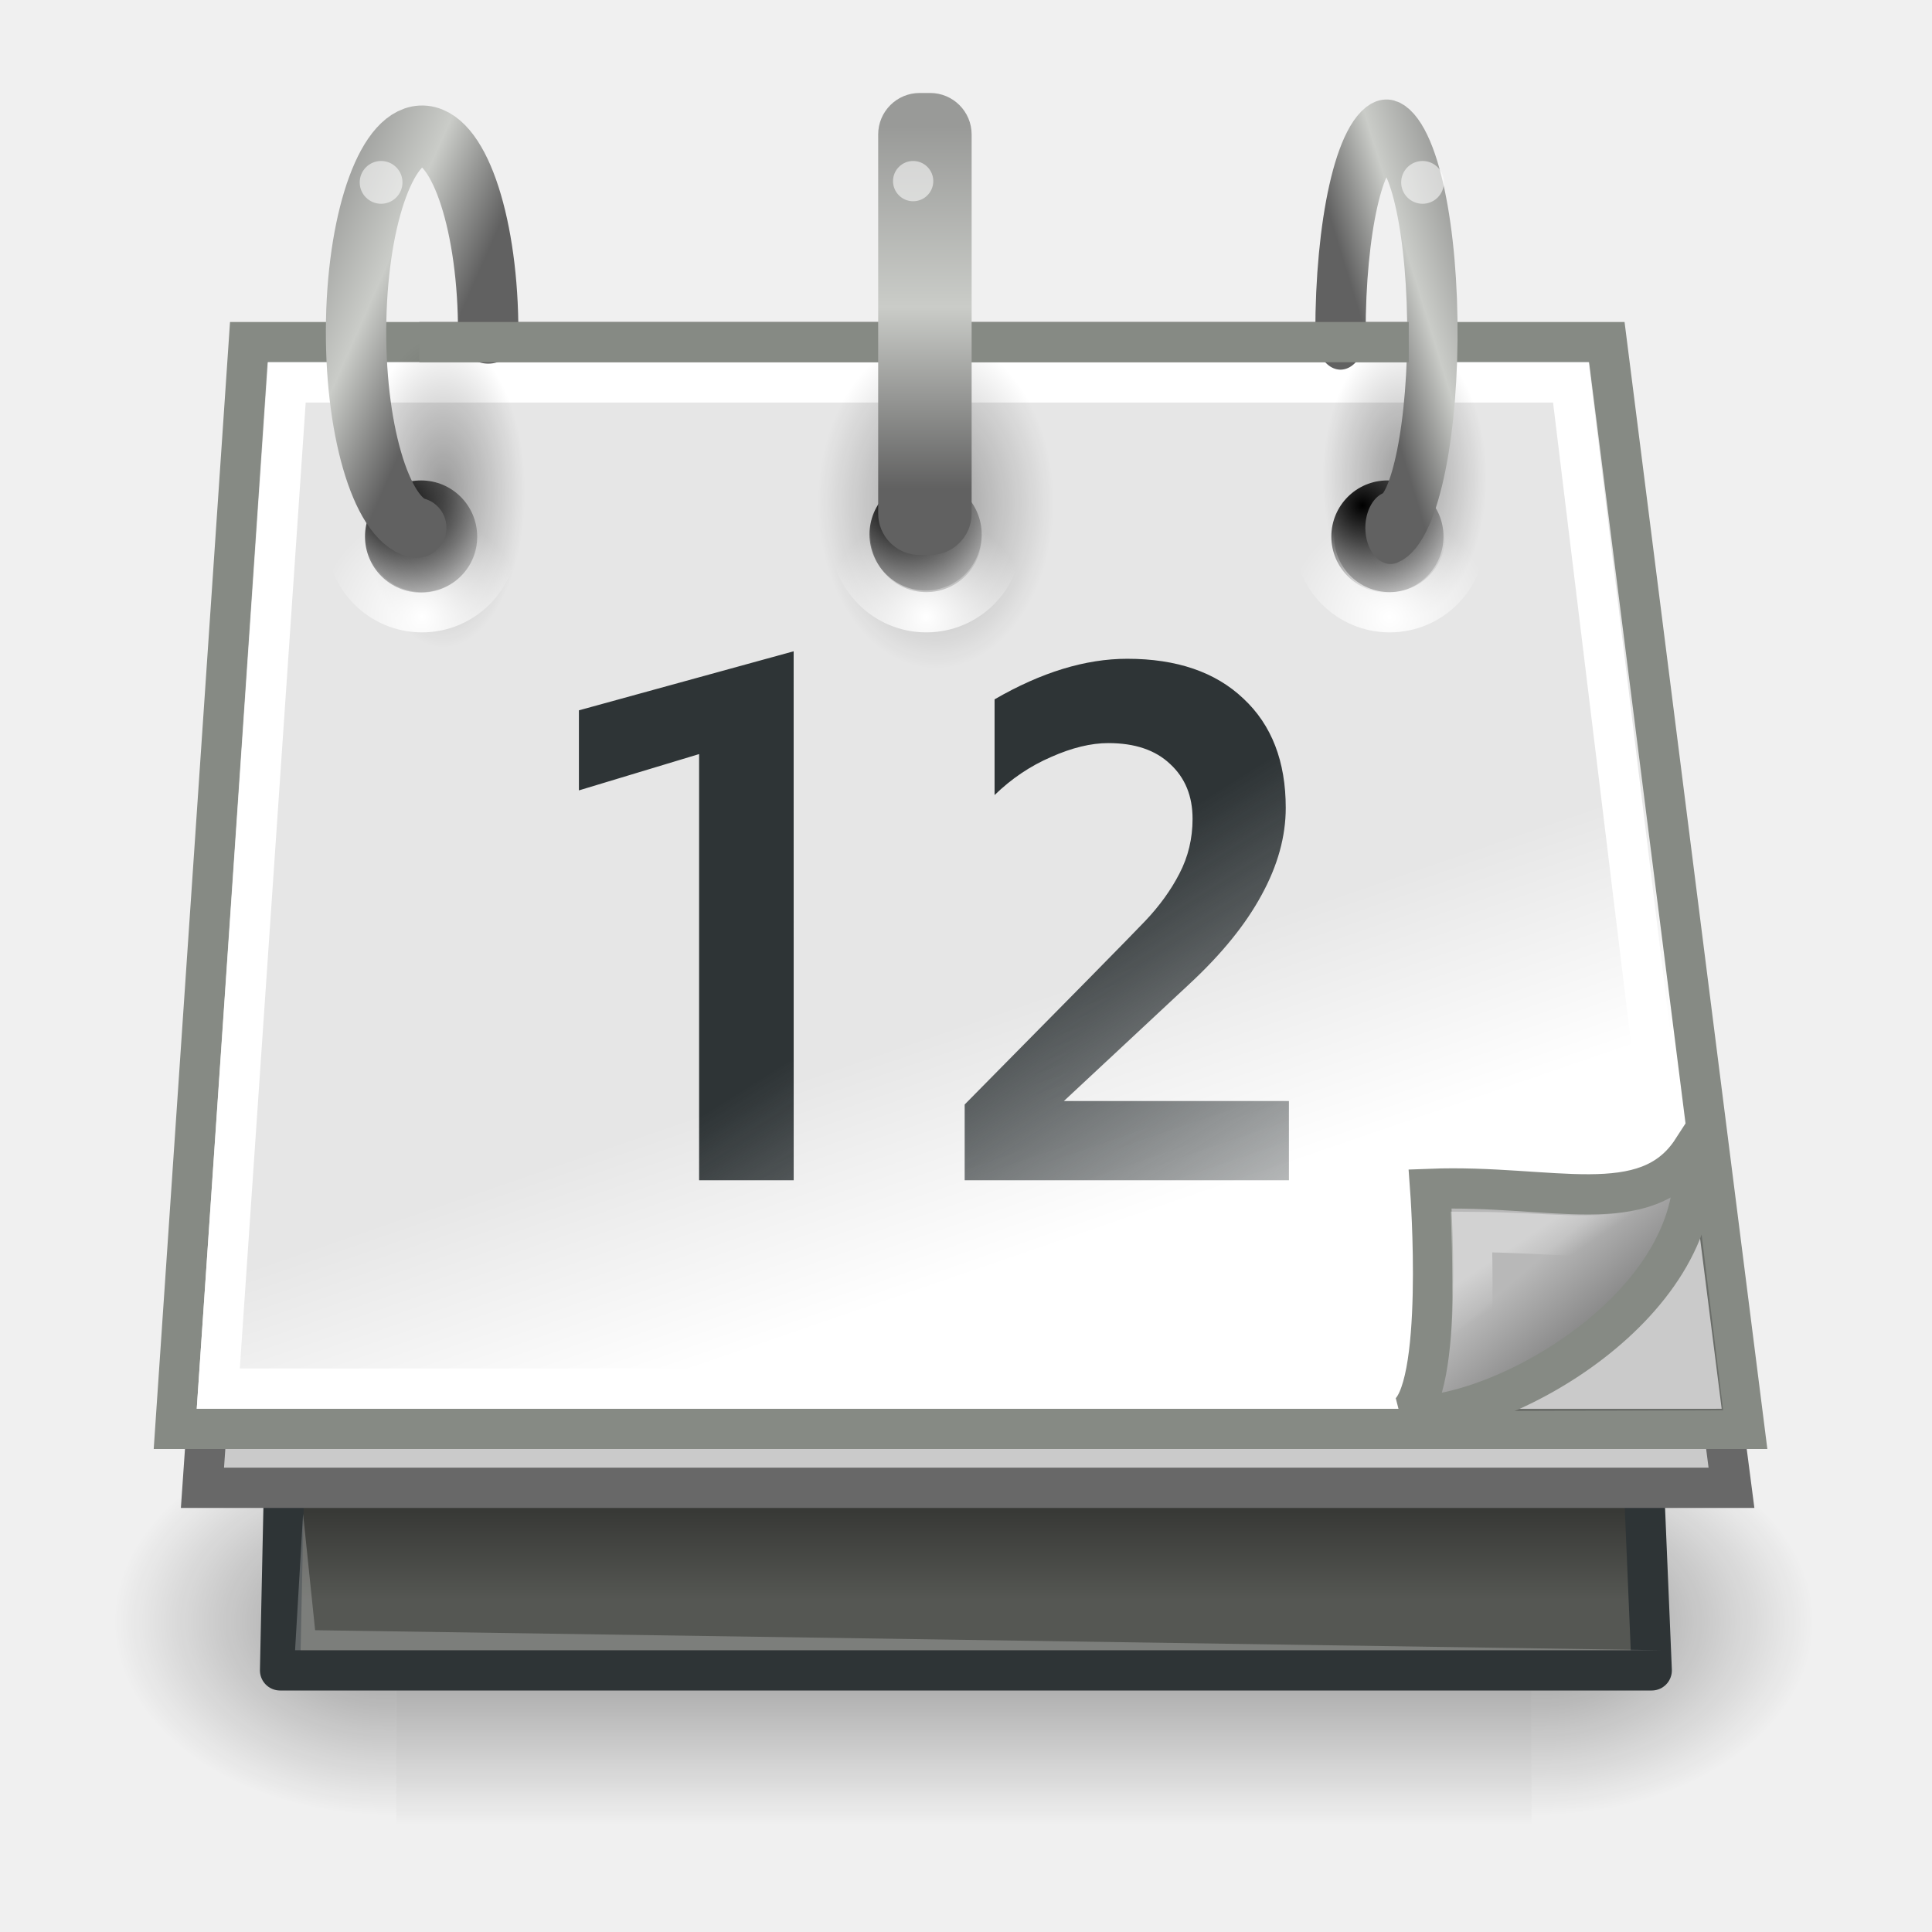
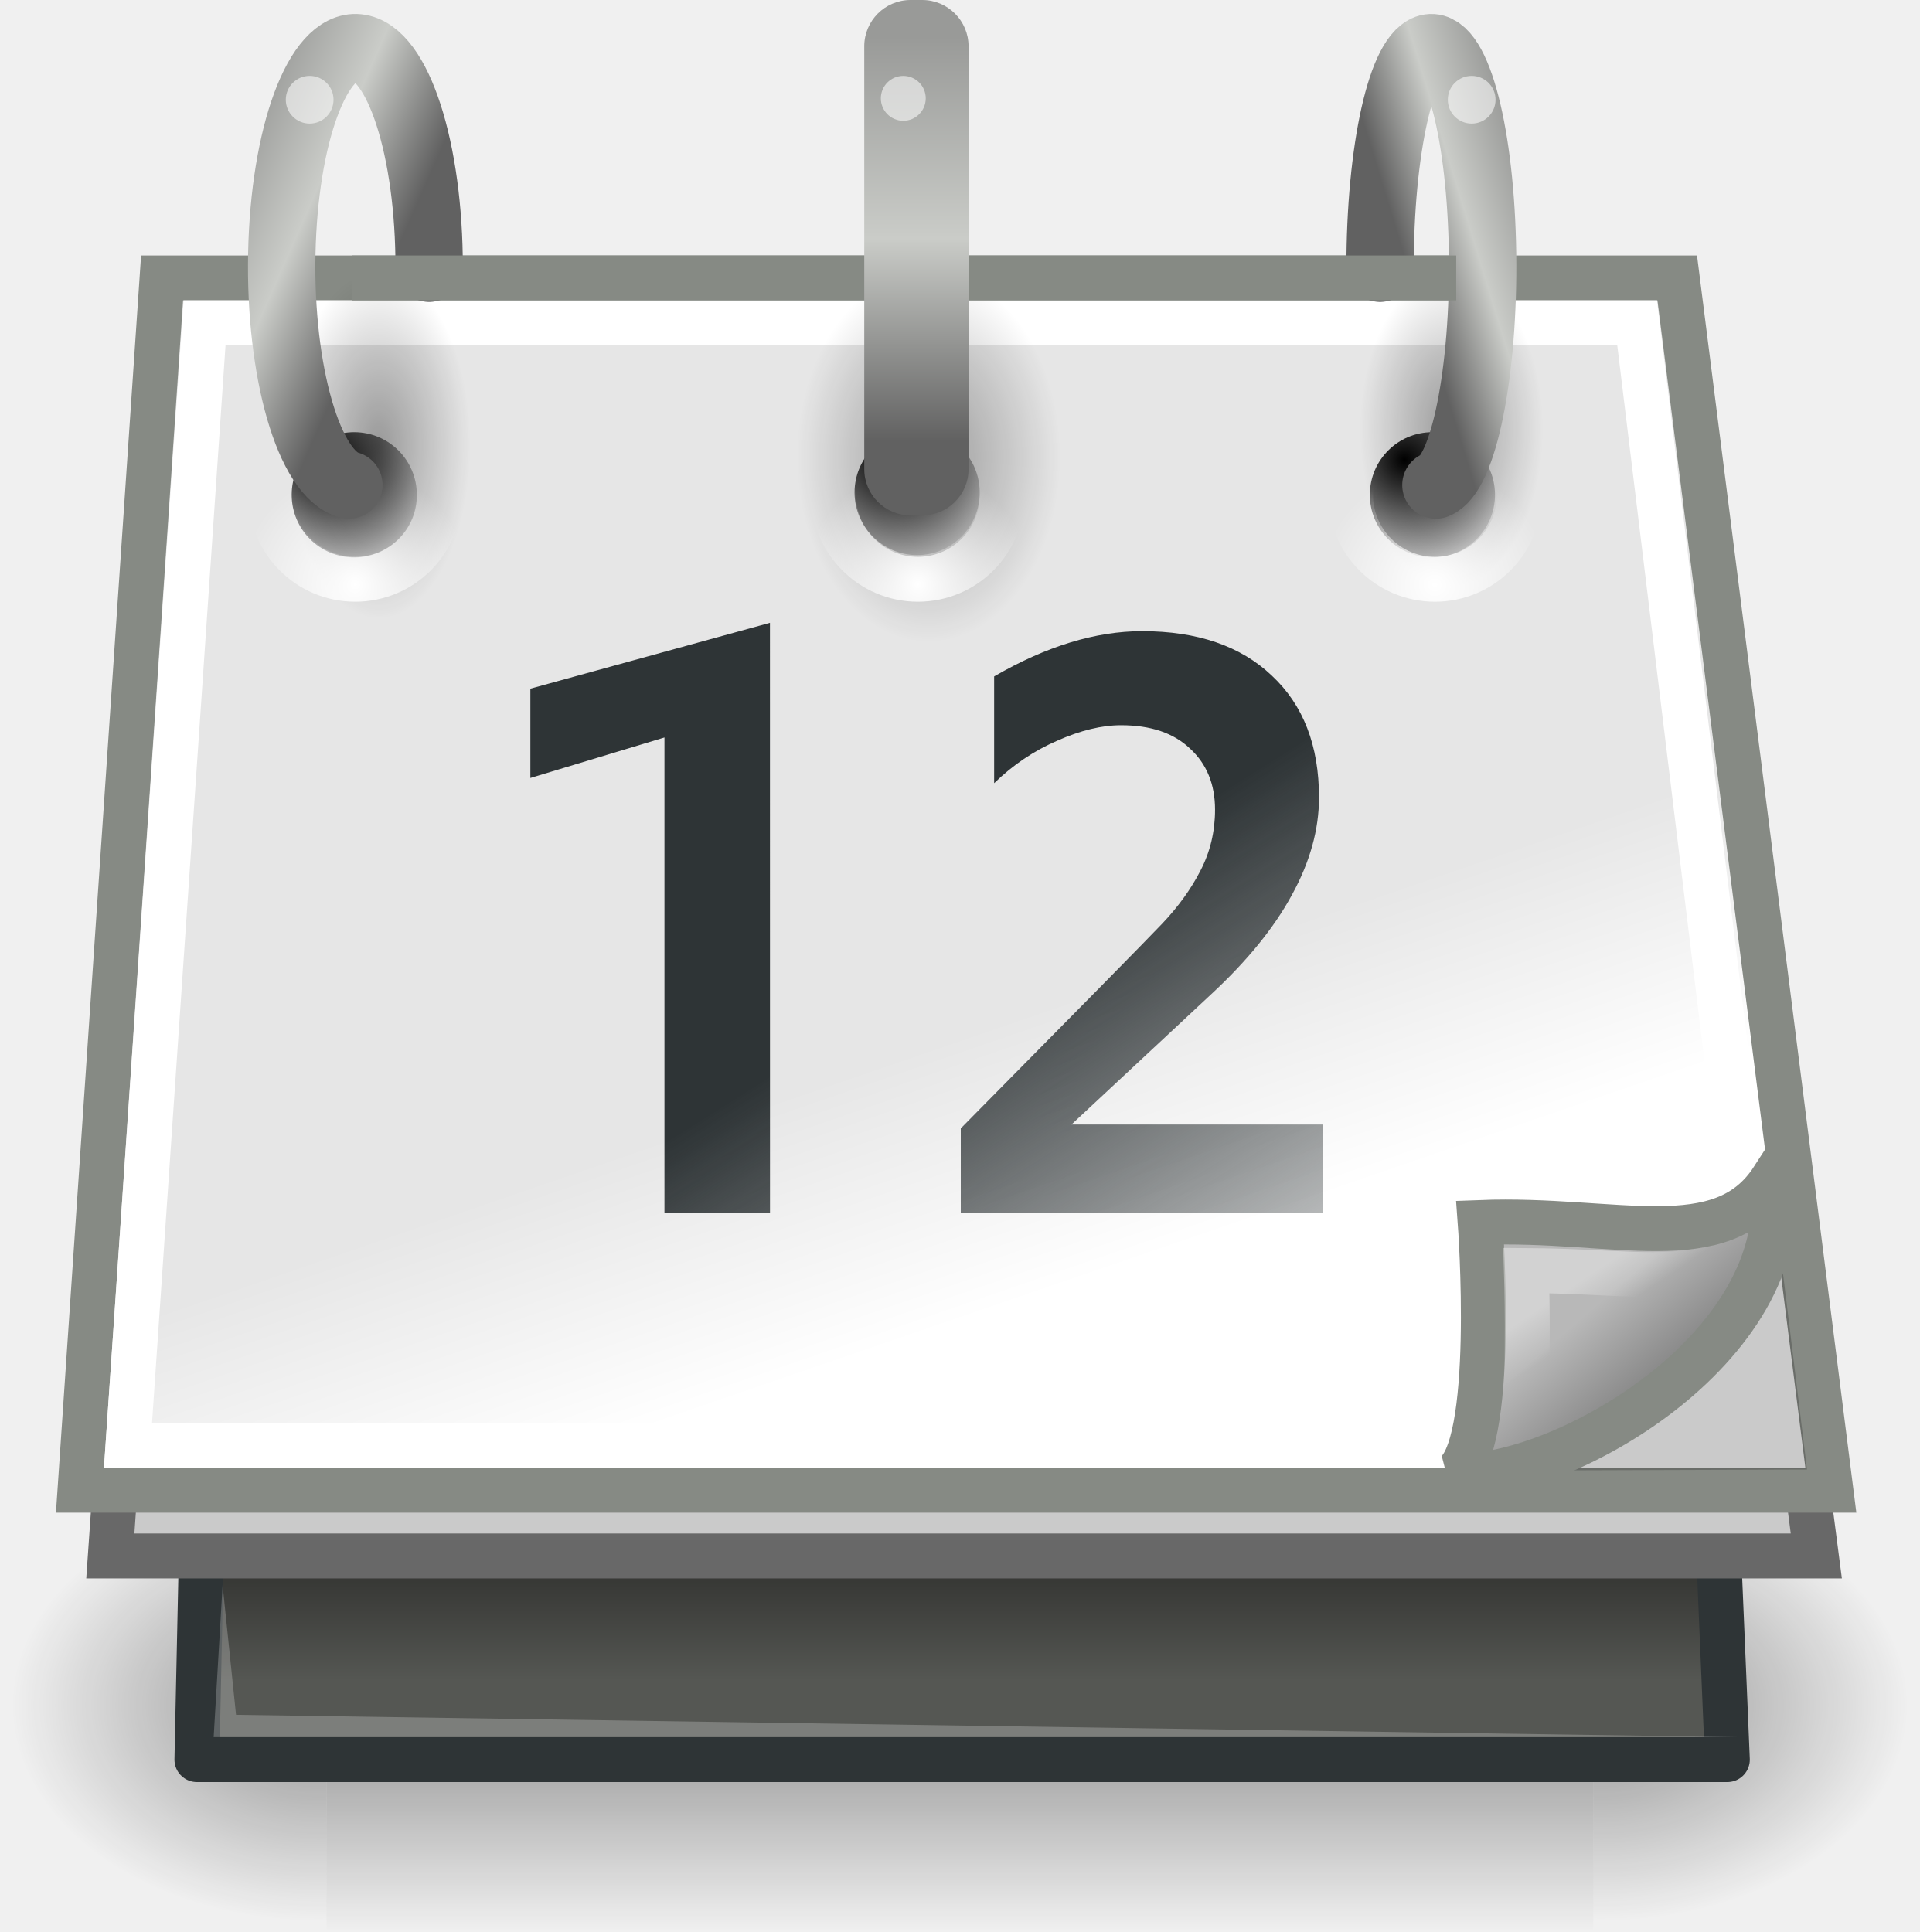
- <svg xmlns="http://www.w3.org/2000/svg" xmlns:xlink="http://www.w3.org/1999/xlink" height="48" width="48">
-   <radialGradient id="a" cx="605.714" cy="486.648" gradientTransform="matrix(-2.774389 0 0 1.969706 112.7623 -872.8854)" gradientUnits="userSpaceOnUse" r="117.143" xlink:href="#b" />
-   <linearGradient id="b">
+ <svg xmlns="http://www.w3.org/2000/svg" xmlns:xlink="http://www.w3.org/1999/xlink" height="43.029" width="42.75">
+   <radialGradient id="a" cx="13.833" cy="17.904" gradientTransform="matrix(1 0 0 2.02439 0 -18.34044)" gradientUnits="userSpaceOnUse" r="1.812" xlink:href="#h" />
+   <radialGradient id="b" cx="12.993" cy="18.4" gradientTransform="matrix(1.1813 0 0 1.182048 -7.437867 -8.732645)" gradientUnits="userSpaceOnUse" r="2.162" xlink:href="#k" />
+   <radialGradient id="c" cx="12.286" cy="15.827" gradientTransform="matrix(.875764 0 0 .876359 -3.490113 -3.624426)" gradientUnits="userSpaceOnUse" r="3.094" xlink:href="#h" />
+   <radialGradient id="d" cx="12.286" cy="15.827" gradientTransform="matrix(.875764 0 0 .876359 20.51819 -3.624426)" gradientUnits="userSpaceOnUse" r="3.094" xlink:href="#h" />
+   <linearGradient id="e" gradientTransform="matrix(-.783152 0 0 1.126747 43.25969 -7.50977)" gradientUnits="userSpaceOnUse" x1="10.998" x2="14.54" xlink:href="#n" y1="11.929" y2="13.486" />
+   <radialGradient id="f" cx="12.993" cy="18.4" gradientTransform="matrix(1.1813 0 0 1.182048 5.091181 -8.732645)" gradientUnits="userSpaceOnUse" r="2.162" xlink:href="#k" />
+   <radialGradient id="g" cx="605.714" cy="486.648" gradientTransform="matrix(-2.774389 0 0 1.969706 112.7623 -872.8854)" gradientUnits="userSpaceOnUse" r="117.143" xlink:href="#h" />
+   <linearGradient id="h">
    <stop offset="0" />
    <stop offset="1" stop-opacity="0" />
  </linearGradient>
-   <radialGradient id="c" cx="605.714" cy="486.648" gradientTransform="matrix(2.774389 0 0 1.969706 -1891.633 -872.8854)" gradientUnits="userSpaceOnUse" r="117.143" xlink:href="#b" />
-   <linearGradient id="d" gradientTransform="matrix(2.774389 0 0 1.969706 -1892.179 -872.8854)" gradientUnits="userSpaceOnUse" x1="302.857" x2="302.857" y1="366.648" y2="609.505">
+   <radialGradient id="i" cx="605.714" cy="486.648" gradientTransform="matrix(2.774389 0 0 1.969706 -1891.633 -872.8854)" gradientUnits="userSpaceOnUse" r="117.143" xlink:href="#h" />
+   <linearGradient id="j" gradientTransform="matrix(2.774389 0 0 1.969706 -1892.179 -872.8854)" gradientUnits="userSpaceOnUse" x1="302.857" x2="302.857" y1="366.648" y2="609.505">
    <stop offset="0" stop-opacity="0" />
    <stop offset=".5" />
    <stop offset="1" stop-opacity="0" />
  </linearGradient>
-   <linearGradient id="e">
+   <linearGradient id="k">
    <stop offset="0" stop-color="#fff" />
    <stop offset="1" stop-color="#fff" stop-opacity="0" />
  </linearGradient>
-   <linearGradient id="f" gradientTransform="matrix(.734574 0 0 .73094 13.14657 3.97815)" gradientUnits="userSpaceOnUse" x1="35.997" x2="33.665" y1="40.458" y2="37.771">
+   <linearGradient id="l" gradientTransform="matrix(.734574 0 0 .73094 10.57335 1.667994)" gradientUnits="userSpaceOnUse" x1="35.997" x2="33.665" y1="40.458" y2="37.771">
    <stop offset="0" stop-color="#7c7c7c" />
    <stop offset="1" stop-color="#b8b8b8" />
  </linearGradient>
-   <linearGradient id="g" gradientTransform="matrix(.734574 0 0 .73094 13.35394 3.76021)" gradientUnits="userSpaceOnUse" x1="33.396" x2="34.17" xlink:href="#e" y1="36.921" y2="38.07" />
-   <linearGradient id="h">
+   <linearGradient id="m" gradientTransform="matrix(.734574 0 0 .73094 10.78072 1.450054)" gradientUnits="userSpaceOnUse" x1="33.396" x2="34.17" xlink:href="#k" y1="36.921" y2="38.07" />
+   <linearGradient id="n">
    <stop offset="0" stop-color="#999a98" />
    <stop offset=".5" stop-color="#caccc8" />
    <stop offset="1" stop-color="#616161" />
  </linearGradient>
-   <linearGradient id="i" gradientTransform="matrix(1.125982 0 0 1.272791 -4.167995 -7.706526)" gradientUnits="userSpaceOnUse" x1="37.271" x2="35.872" y1="27.273" y2="22.674">
+   <linearGradient id="o" gradientTransform="matrix(1.125982 0 0 1.272791 -4.167995 -7.706526)" gradientUnits="userSpaceOnUse" x1="37.271" x2="35.872" y1="27.273" y2="22.674">
    <stop offset="0" stop-color="#fff" />
    <stop offset="1" stop-color="#e6e6e6" />
  </linearGradient>
-   <radialGradient id="j" cx="12.286" cy="15.827" gradientUnits="userSpaceOnUse" r="3.094" xlink:href="#b" />
-   <linearGradient id="k" gradientUnits="userSpaceOnUse" x1="10.998" x2="14.54" xlink:href="#h" y1="11.929" y2="13.486" />
-   <linearGradient id="l" gradientTransform="matrix(1.125982 0 0 1.126747 -4.079607 -5.365805)" gradientUnits="userSpaceOnUse" x1="24.031" x2="24.031" xlink:href="#h" y1="7.531" y2="15.531" />
-   <radialGradient id="m" cx="13.833" cy="17.904" gradientTransform="matrix(1 0 0 2.02439 0 -18.34044)" gradientUnits="userSpaceOnUse" r="1.812" xlink:href="#b" />
-   <linearGradient id="n" gradientUnits="userSpaceOnUse" x1="23.204" x2="30.742" y1="24.078" y2="36.054">
+   <radialGradient id="p" cx="12.286" cy="15.827" gradientTransform="matrix(.875764 0 0 .876359 9.044196 -3.676882)" gradientUnits="userSpaceOnUse" r="3.094" xlink:href="#h" />
+   <linearGradient id="q" gradientTransform="matrix(1.125982 0 0 1.126747 -8.457429 -7.50977)" gradientUnits="userSpaceOnUse" x1="10.998" x2="14.54" xlink:href="#n" y1="11.929" y2="13.486" />
+   <linearGradient id="r" gradientTransform="matrix(1.125982 0 0 1.126747 -6.652831 -7.675961)" gradientUnits="userSpaceOnUse" x1="24.031" x2="24.031" xlink:href="#n" y1="7.531" y2="15.531" />
+   <linearGradient id="s" gradientUnits="userSpaceOnUse" x1="20.63" x2="28.168" y1="21.768" y2="33.744">
    <stop offset="0" stop-color="#2e3436" />
    <stop offset="1" stop-color="#2e3436" stop-opacity="0" />
  </linearGradient>
-   <radialGradient id="o" cx="12.993" cy="18.4" gradientUnits="userSpaceOnUse" r="2.162" xlink:href="#e" />
-   <linearGradient id="p" gradientTransform="matrix(.951156 0 0 1 1.172114 0)" gradientUnits="userSpaceOnUse" x1="25.349" x2="25.349" y1="37.548" y2="39.751">
+   <radialGradient id="t" cx="12.993" cy="18.4" gradientTransform="matrix(1.1813 0 0 1.182048 16.60377 -8.732645)" gradientUnits="userSpaceOnUse" r="2.162" xlink:href="#k" />
+   <linearGradient id="u" gradientTransform="matrix(.951156 0 0 1 1.172114 0)" gradientUnits="userSpaceOnUse" x1="25.349" x2="25.349" y1="37.548" y2="39.751">
    <stop offset="0" stop-color="#383936" />
    <stop offset="1" stop-color="#555753" />
  </linearGradient>
-   <g transform="matrix(.02105461 0 0 .02086758 42.67494 38.5019)">
-     <path d="m-1559.252-150.697h1339.633v478.357h-1339.633z" fill="url(#d)" opacity=".402" />
-     <path d="m-219.619-150.68v478.331c142.874.9 345.4-107.17 345.4-239.196 0-132.027-159.437-239.135-345.4-239.135z" fill="url(#c)" opacity=".402" />
-     <path d="m-1559.252-150.68v478.331c-142.874.9-345.4-107.17-345.4-239.196 0-132.027 159.437-239.135 345.4-239.135z" fill="url(#a)" opacity=".402" />
+   <g transform="matrix(.02105461 0 0 .02086758 40.10172 36.19174)">
+     <path d="m-1559.252-150.697h1339.633v478.357h-1339.633z" fill="url(#j)" opacity=".402" />
+     <path d="m-219.619-150.68v478.331c142.874.9 345.4-107.17 345.4-239.196 0-132.027-159.437-239.135-345.4-239.135z" fill="url(#i)" opacity=".402" />
+     <path d="m-1559.252-150.68v478.331c-142.874.9-345.4-107.17-345.4-239.196 0-132.027 159.437-239.135 345.4-239.135z" fill="url(#g)" opacity=".402" />
  </g>
-   <g fill-rule="evenodd">
-     <path d="m7.19 30.619-.232 10.881h34.079l-.533-12.672z" display="block" fill="url(#p)" stroke="#2e3436" stroke-linejoin="round" />
+   <g fill-rule="evenodd" transform="translate(-2.573224 -2.310156)">
+     <path d="m7.19 30.619-.232 10.881h34.079l-.533-12.672z" display="block" fill="url(#u)" stroke="#2e3436" stroke-linejoin="round" />
    <path d="m7.53 37.614-.199 3.386h33.984l-33.486-.498z" display="block" fill="#fff" opacity=".231" />
    <g stroke-width="1">
-       <path d="m6.812 11.277h32.873l3.333 25.687h-37.988l1.782-25.687z" display="block" fill="#cacaca" stroke="#686868" />
-       <path d="m6.182 8.5h33.739l3.421 27h-38.988z" display="block" fill="url(#i)" stroke="#868a84" />
+       <path d="m6.812 11.277h32.873l3.333 25.687h-37.988z" display="block" fill="#cacaca" stroke="#686868" />
+       <path d="m6.182 8.5h33.739l3.421 27h-38.988z" display="block" fill="url(#o)" stroke="#868a84" />
    </g>
  </g>
-   <path d="m7.128 9.5h31.9l3.045 25h-36.65l1.705-25z" display="block" fill="none" stroke="#fff" />
+   <path d="m4.555 7.19h31.9l3.045 25h-36.65z" display="block" fill="none" stroke="#fff" />
+   <g fill-rule="evenodd" transform="translate(-2.573224 -2.310156)">
+     <path d="m42.811 35.039-.721-5.887-6.263 5.91z" display="block" opacity=".209" />
+     <g fill="url(#a)">
+       <path d="m15.645 17.904a1.812 3.668 0 1 1 -3.624 0 1.812 3.668 0 1 1 3.624 0z" display="block" opacity=".335" transform="matrix(1.620316 0 0 1.126747 .837299 -7.689396)" />
+       <path d="m15.645 17.904a1.812 3.668 0 1 1 -3.624 0 1.812 3.668 0 1 1 3.624 0z" display="block" opacity=".335" transform="matrix(1.125982 0 0 .958072 19.31959 -5.288202)" />
+       <path d="m15.645 17.904a1.812 3.668 0 1 1 -3.624 0 1.812 3.668 0 1 1 3.624 0z" display="block" opacity=".335" transform="matrix(1.125982 0 0 1.054458 -4.566089 -6.660313)" />
+     </g>
+   </g>
+   <path d="m17.146 27.014h-2.35v-10.589l-2.986.902v-1.989l5.335-1.467zm12.304 0h-8.056v-1.883c2.632-2.663 4.125-4.181 4.478-4.552.359-.377.645-.772.857-1.184.218-.418.327-.872.327-1.361-0-.566-.185-1.019-.556-1.361-.365-.348-.877-.521-1.537-.521-.43 0-.904.115-1.422.345-.518.224-.986.539-1.404.946v-2.378c1.16-.672 2.258-1.008 3.295-1.008 1.231 0 2.194.33 2.888.99.701.654 1.051 1.559 1.051 2.714-0.0.713-.2 1.435-.601 2.166-.395.731-.992 1.467-1.793 2.21l-3.118 2.908h5.591z" fill="url(#s)" />
+   <path d="m9.79 11.02a1.879 1.881 0 1 1 -3.759 0 1.879 1.881 0 1 1 3.759 0z" display="block" fill="none" stroke="url(#b)" />
+   <path d="m9.282 11.02a1.393 1.394 0 1 1 -2.787 0 1.393 1.394 0 1 1 2.787 0z" display="block" fill="url(#c)" fill-rule="evenodd" stroke-width=".876" />
+   <path d="m33.29 11.02a1.393 1.394 0 1 1 -2.787 0 1.393 1.394 0 1 1 2.787 0z" display="block" fill="url(#d)" fill-rule="evenodd" stroke-width=".876" />
+   <path d="m31.974 10.802a1.142 4.88 0 1 0 -1.243-4.828" display="block" fill="none" stroke="url(#e)" stroke-linecap="round" stroke-width="1.5" />
+   <path d="m7.769 10.802a1.642 4.88 0 1 1 1.787-4.828" display="block" fill="none" stroke="url(#q)" stroke-linecap="round" stroke-width="1.5" />
  <g fill-rule="evenodd">
-     <path d="m42.811 35.039-.721-5.887-6.263 5.91z" display="block" opacity=".209" />
-     <path d="m15.645 17.904a1.812 3.668 0 1 1 -3.624 0 1.812 3.668 0 1 1 3.624 0z" display="block" fill="url(#m)" opacity=".335" transform="matrix(1.620316 0 0 1.126747 .837299 -7.689396)" />
-     <path d="m15.645 17.904a1.812 3.668 0 1 1 -3.624 0 1.812 3.668 0 1 1 3.624 0z" display="block" fill="url(#m)" opacity=".335" transform="matrix(1.125982 0 0 .958072 19.31959 -5.288202)" />
-     <path d="m15.645 17.904a1.812 3.668 0 1 1 -3.624 0 1.812 3.668 0 1 1 3.624 0z" display="block" fill="url(#m)" opacity=".335" transform="matrix(1.125982 0 0 1.054458 -4.566089 -6.660313)" />
+     <path d="m7.844 5.69h24.582v1h-24.582z" display="block" fill="#868a84" />
+     <path d="m21.816 10.968a1.393 1.394 0 1 1 -2.787 0 1.393 1.394 0 1 1 2.787 0z" display="block" fill="url(#p)" stroke-width=".876" />
+     <rect display="block" fill="url(#r)" height="11.479" rx="1.031" width="2.322" x="19.245" />
+     <path d="m32.345 32.868c2.331.153 7.618-2.825 7.129-6.609-1.148 1.771-3.495.852-6.514.968 0 0 .379 5.099-.616 5.641z" fill="url(#l)" stroke="#868a84" />
  </g>
-   <path d="m19.719 29.324h-2.35v-10.589l-2.986.902v-1.989l5.335-1.467zm12.304 0h-8.056v-1.883c2.632-2.663 4.125-4.181 4.478-4.552.359-.377.645-.772.857-1.184.218-.418.327-.872.327-1.361-0-.566-.185-1.019-.556-1.361-.365-.348-.877-.521-1.537-.521-.43 0-.904.115-1.422.345-.518.224-.986.539-1.404.946v-2.378c1.16-.672 2.258-1.008 3.295-1.008 1.231 0 2.194.33 2.888.99.701.654 1.051 1.559 1.051 2.714-0.0.713-.2 1.435-.601 2.166-.395.731-.992 1.467-1.793 2.21l-3.118 2.908h5.591z" fill="url(#n)" />
-   <path d="m14.584 16.711a1.591 1.591 0 1 1 -3.182 0 1.591 1.591 0 1 1 3.182 0z" display="block" fill="none" stroke="url(#o)" stroke-width=".846" transform="matrix(1.1813 0 0 1.182048 -4.864643 -6.422489)" />
-   <path d="m14.584 16.711a1.591 1.591 0 1 1 -3.182 0 1.591 1.591 0 1 1 3.182 0z" display="block" fill="url(#j)" fill-rule="evenodd" transform="matrix(.875764 0 0 .876359 -.916889 -1.31427)" />
-   <path d="m14.584 16.711a1.591 1.591 0 1 1 -3.182 0 1.591 1.591 0 1 1 3.182 0z" display="block" fill="url(#j)" fill-rule="evenodd" transform="matrix(.875764 0 0 .876359 23.09141 -1.31427)" />
-   <path d="m14.411 16.252a1.458 4.331 0 1 1 1.587-4.285" display="block" fill="none" stroke="url(#k)" stroke-linecap="round" stroke-width="1.597" transform="matrix(-.783152 0 0 1.126747 45.83291 -5.199614)" />
-   <path d="m14.411 16.252a1.458 4.331 0 1 1 1.587-4.285" display="block" fill="none" stroke="url(#k)" stroke-linecap="round" stroke-width="1.332" transform="matrix(1.125982 0 0 1.126747 -5.884205 -5.199614)" />
-   <path d="m10.418 8h24.582v1h-24.582z" display="block" fill="#868a84" fill-rule="evenodd" />
-   <path d="m14.584 16.711a1.591 1.591 0 1 1 -3.182 0 1.591 1.591 0 1 1 3.182 0z" display="block" fill="url(#j)" fill-rule="evenodd" transform="matrix(.875764 0 0 .876359 11.61742 -1.366726)" />
-   <rect display="block" fill="url(#l)" fill-rule="evenodd" height="11.479" rx="1.031" width="2.322" x="21.818" y="2.31" />
-   <path d="m34.918 35.178c2.331.153 7.618-2.825 7.129-6.609-1.148 1.771-3.495.852-6.514.968 0 0 .379 5.099-.616 5.641z" fill="url(#f)" fill-rule="evenodd" stroke="#868a84" />
-   <path d="m36.5 33.5c1.006-.5 3.253-1.569 4.207-2.944-1.217.276-2.121.065-4.145.051 0 0 .075 2.327-.063 2.893z" fill="none" opacity=".369" stroke="url(#g)" />
-   <path d="m23.812 5.031a.844.844 0 1 1 -1.688 0 .844.844 0 1 1 1.688 0z" display="block" fill="#fff" fill-rule="evenodd" opacity=".555" transform="matrix(.592592 0 0 .592592 9.076399 1.51852)" />
-   <path d="m23.812 5.031a.844.844 0 1 1 -1.688 0 .844.844 0 1 1 1.688 0z" display="block" fill="#fff" fill-rule="evenodd" opacity=".555" transform="matrix(.62963 0 0 .62963 -4.993064 1.363424)" />
-   <path d="m23.812 5.031a.844.844 0 1 1 -1.688 0 .844.844 0 1 1 1.688 0z" display="block" fill="#fff" fill-rule="evenodd" opacity=".555" transform="matrix(.62963 0 0 .62963 20.88194 1.363424)" />
-   <path d="m14.584 16.711a1.591 1.591 0 1 1 -3.182 0 1.591 1.591 0 1 1 3.182 0z" display="block" fill="none" stroke="url(#o)" stroke-width=".846" transform="matrix(1.1813 0 0 1.182048 7.664405 -6.422489)" />
-   <path d="m14.584 16.711a1.591 1.591 0 1 1 -3.182 0 1.591 1.591 0 1 1 3.182 0z" display="block" fill="none" stroke="url(#o)" stroke-width=".846" transform="matrix(1.1813 0 0 1.182048 19.17699 -6.422489)" />
+   <path d="m33.927 31.19c1.006-.5 3.253-1.569 4.207-2.944-1.217.276-2.121.065-4.145.051 0 0 .075 2.327-.063 2.893z" fill="none" opacity=".369" stroke="url(#m)" />
+   <path d="m20.614 2.19a.5.5 0 1 1 -1 0 .5.5 0 1 1 1 0z" display="block" fill="#fff" fill-rule="evenodd" opacity=".555" stroke-width=".593" />
+   <path d="m7.427 2.221a.531.531 0 1 1 -1.063 0 .531.531 0 1 1 1.063 0z" display="block" fill="#fff" fill-rule="evenodd" opacity=".555" stroke-width=".63" />
+   <path d="m33.302 2.221a.531.531 0 1 1 -1.063 0 .531.531 0 1 1 1.063 0z" display="block" fill="#fff" fill-rule="evenodd" opacity=".555" stroke-width=".63" />
+   <path d="m22.319 11.02a1.879 1.881 0 1 1 -3.759 0 1.879 1.881 0 1 1 3.759 0z" display="block" fill="none" stroke="url(#f)" />
+   <path d="m33.832 11.02a1.879 1.881 0 1 1 -3.759 0 1.879 1.881 0 1 1 3.759 0z" display="block" fill="none" stroke="url(#t)" />
</svg>
